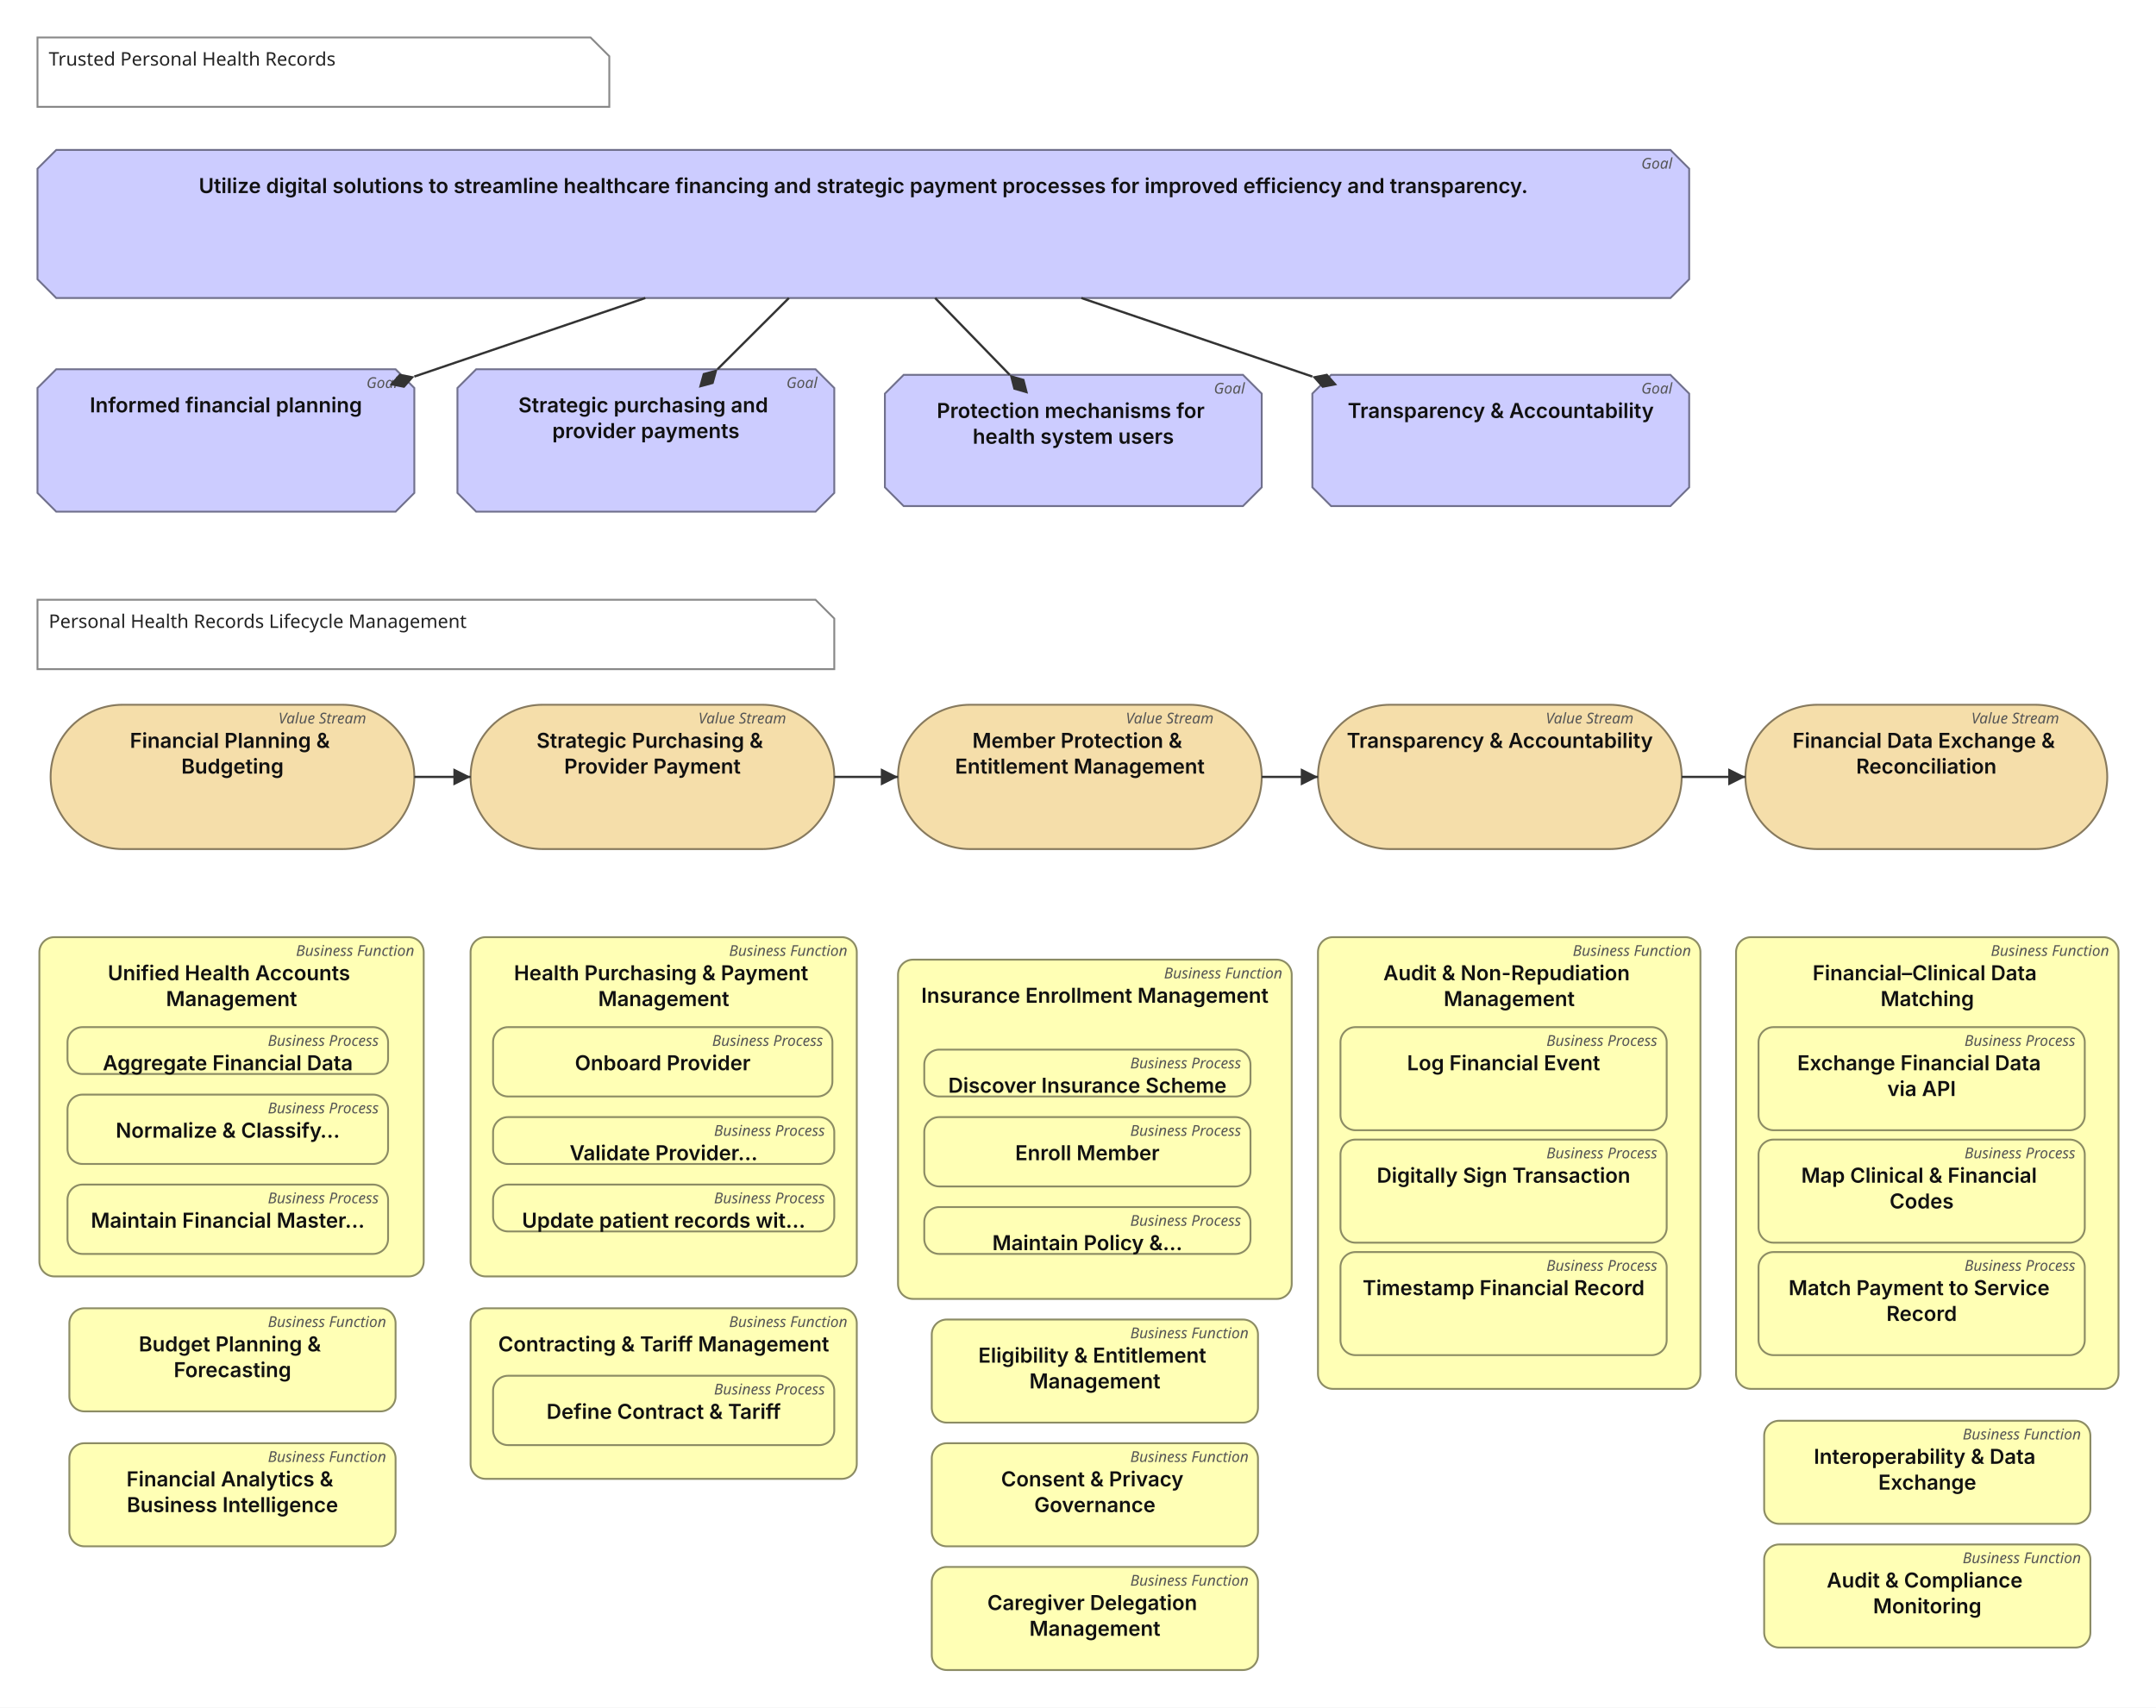
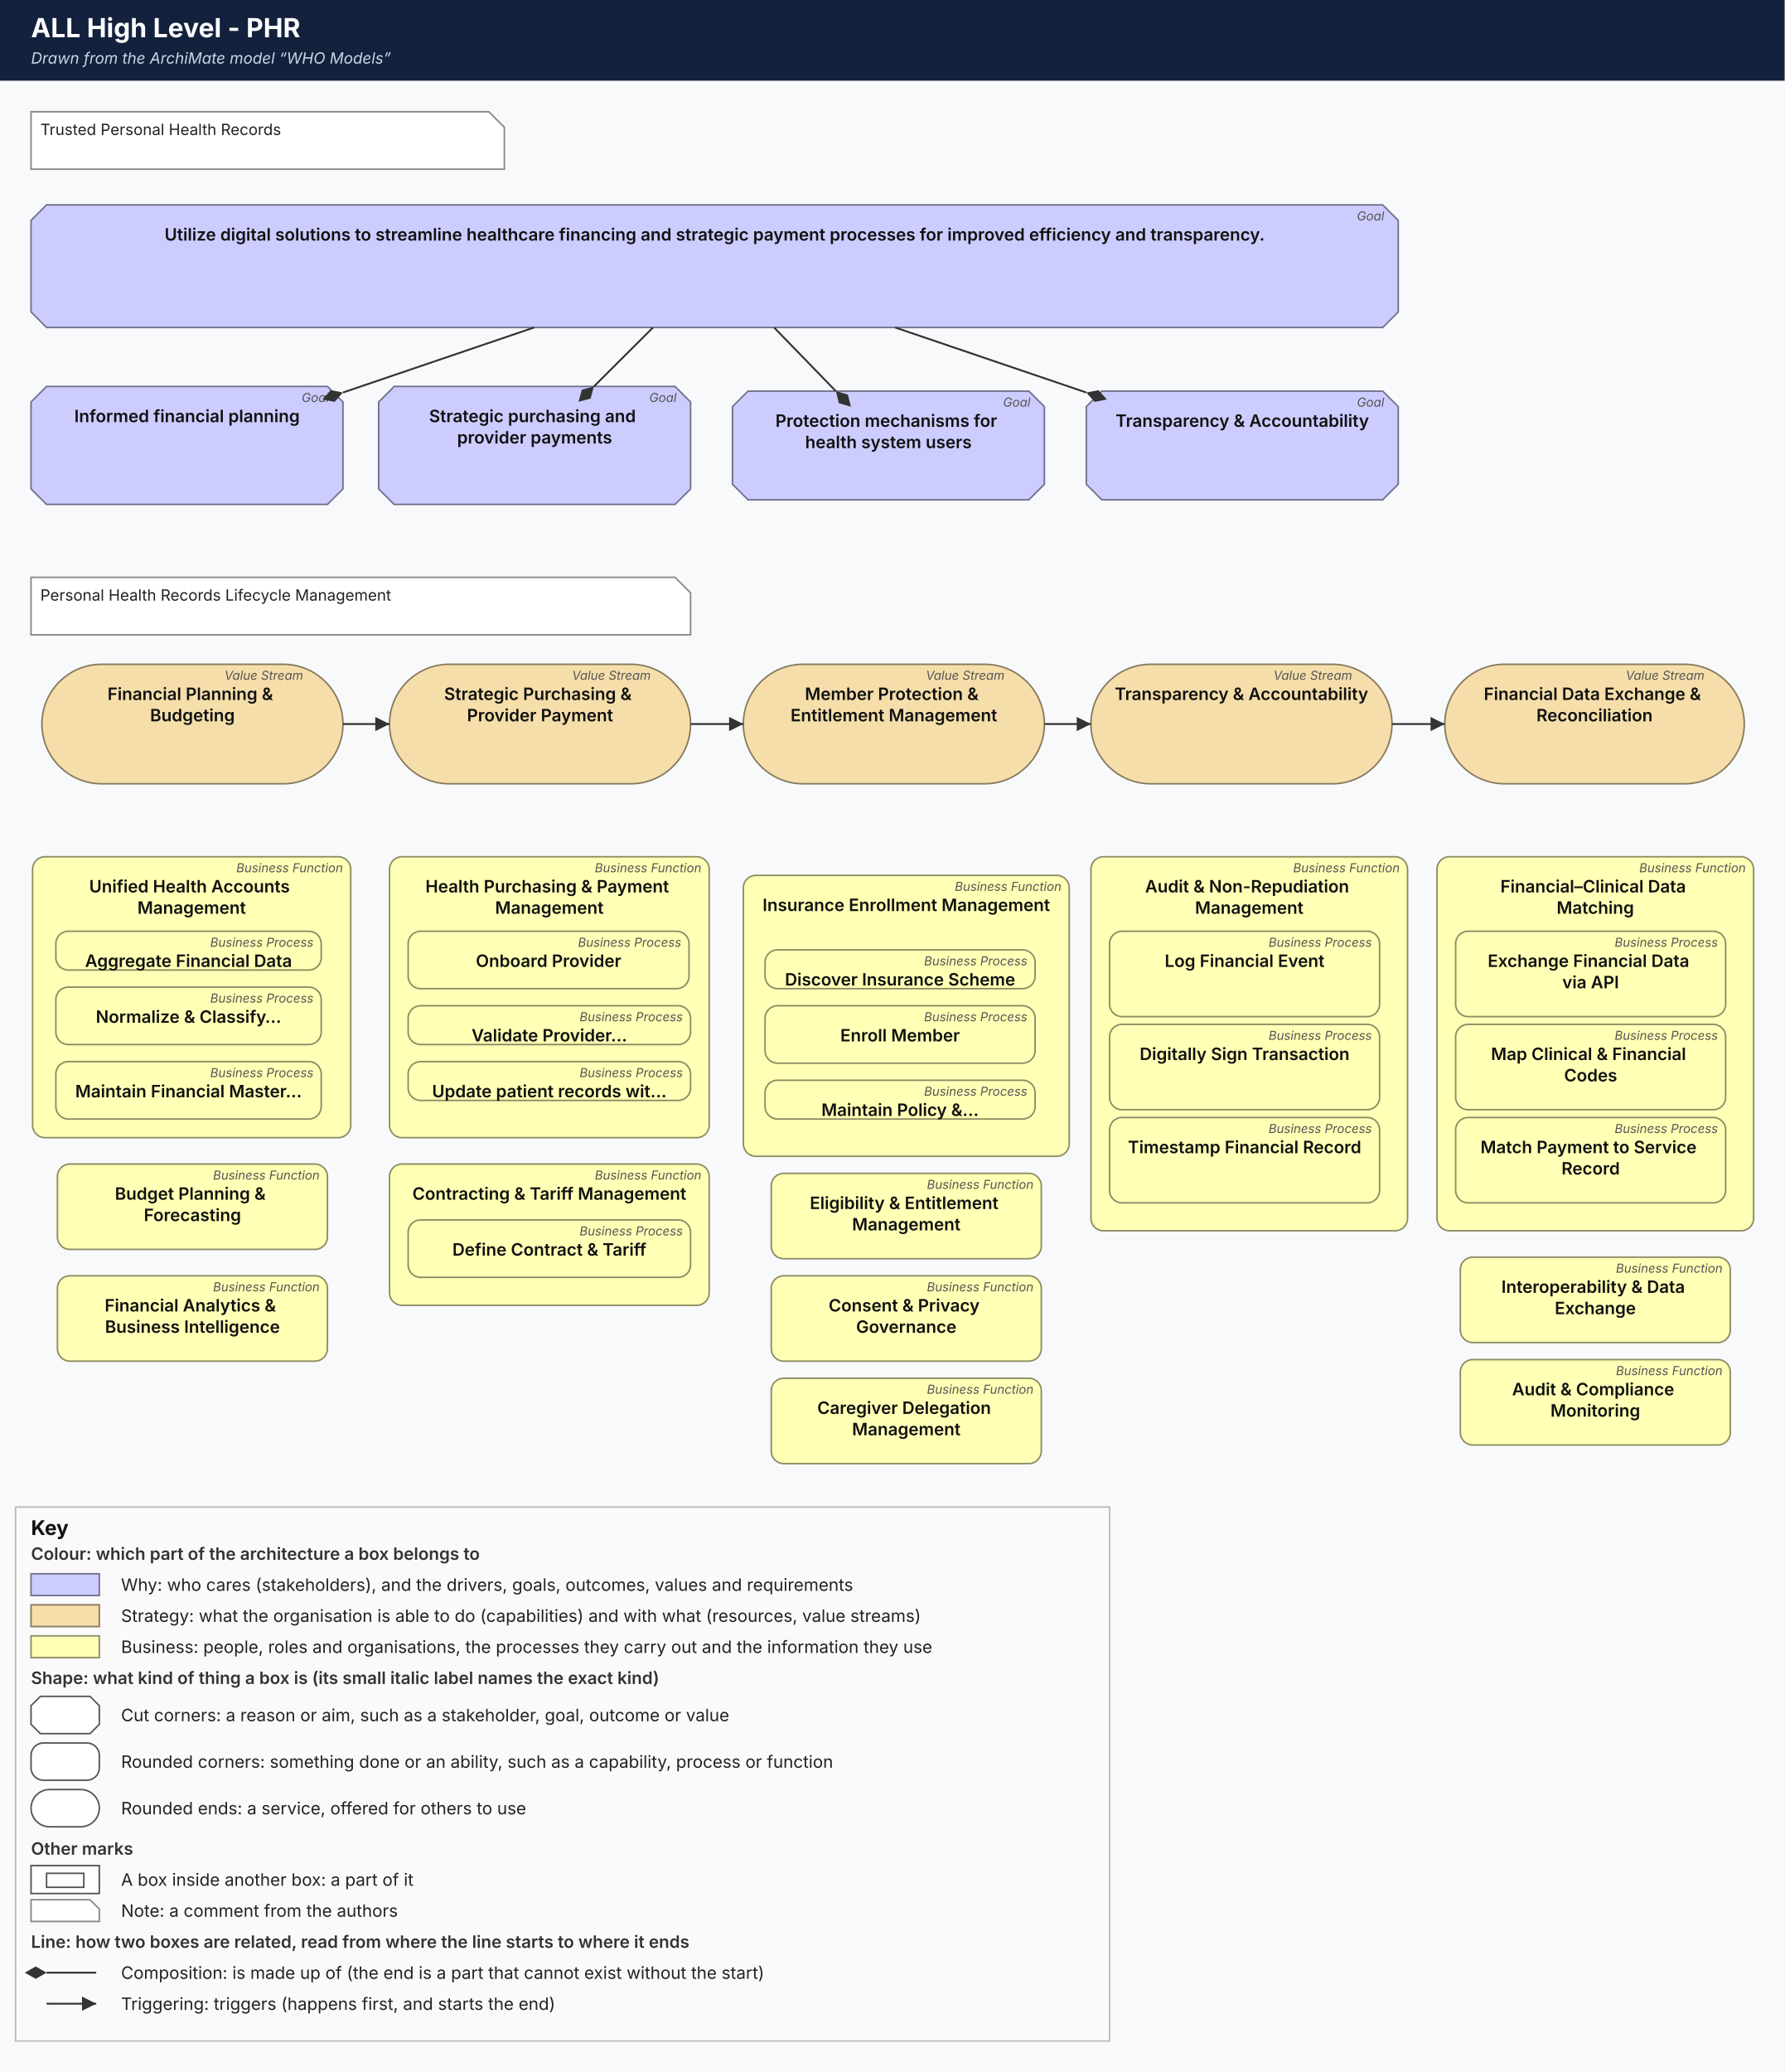
- <svg xmlns="http://www.w3.org/2000/svg" viewBox="184 84 1150 911" width="1150" height="911" role="img" aria-labelledby="av-title">
+ <svg xmlns="http://www.w3.org/2000/svg" viewBox="184 32 1150 1335" width="1150" height="1335" role="img" aria-labelledby="av-title">
  <style>
- .av-name{font:600 11px system-ui,-apple-system,"Segoe UI",sans-serif;fill:#111}
- .av-type{font:italic 8px system-ui,sans-serif;fill:#555}
- .av-group{font:600 11px system-ui,sans-serif;fill:#333}
- .av-note{font:10px system-ui,sans-serif;fill:#222}
- .av-rel{font:9px system-ui,sans-serif;fill:#333;paint-order:stroke;stroke:#fff;stroke-width:3px}
+ .av-name{font:600 11px Inter, "Segoe UI", system-ui, -apple-system, Helvetica, Arial, sans-serif;fill:#111}
+ .av-type{font:italic 8px Inter, "Segoe UI", system-ui, -apple-system, Helvetica, Arial, sans-serif;fill:#555}
+ .av-group{font:600 11px Inter, "Segoe UI", system-ui, -apple-system, Helvetica, Arial, sans-serif;fill:#333}
+ .av-note{font:10px Inter, "Segoe UI", system-ui, -apple-system, Helvetica, Arial, sans-serif;fill:#222}
+ .av-key{font:11px Inter, "Segoe UI", system-ui, -apple-system, Helvetica, Arial, sans-serif;fill:#222}
+ .av-keyh{font:600 11px Inter, "Segoe UI", system-ui, -apple-system, Helvetica, Arial, sans-serif;fill:#333}
+ .av-keyt{font:700 13px Inter, "Segoe UI", system-ui, -apple-system, Helvetica, Arial, sans-serif;fill:#111}
+ .av-rel{font:9px Inter, "Segoe UI", system-ui, -apple-system, Helvetica, Arial, sans-serif;fill:#333;paint-order:stroke;stroke:#fff;stroke-width:3px}
a:hover rect,a:hover polygon,a:focus rect,a:focus polygon{stroke:#06c;stroke-width:2.5}
</style>
  <defs>
    <marker id="arrow-open" viewBox="0 0 12 12" refX="11" refY="6" markerWidth="11" markerHeight="11" orient="auto-start-reverse" markerUnits="userSpaceOnUse">
      <path d="M1 1 L11 6 L1 11" fill="none" stroke="#333" stroke-width="1.3" />
    </marker>
    <marker id="arrow-filled" viewBox="0 0 12 12" refX="11" refY="6" markerWidth="11" markerHeight="11" orient="auto-start-reverse" markerUnits="userSpaceOnUse">
      <path d="M1 1 L11 6 L1 11 Z" fill="#333" />
    </marker>
    <marker id="arrow-small" viewBox="0 0 10 10" refX="9" refY="5" markerWidth="8" markerHeight="8" orient="auto-start-reverse" markerUnits="userSpaceOnUse">
      <path d="M1 1 L9 5 L1 9" fill="none" stroke="#333" stroke-width="1.2" />
    </marker>
    <marker id="triangle-hollow" viewBox="0 0 14 14" refX="13" refY="7" markerWidth="13" markerHeight="13" orient="auto-start-reverse" markerUnits="userSpaceOnUse">
      <path d="M1 1 L13 7 L1 13 Z" fill="#fff" stroke="#333" stroke-width="1.2" />
    </marker>
    <marker id="diamond-filled" viewBox="0 0 16 10" refX="1" refY="5" markerWidth="16" markerHeight="10" orient="auto-start-reverse" markerUnits="userSpaceOnUse">
      <path d="M1 5 L8 1 L15 5 L8 9 Z" fill="#333" />
    </marker>
    <marker id="diamond-hollow" viewBox="0 0 16 10" refX="1" refY="5" markerWidth="16" markerHeight="10" orient="auto-start-reverse" markerUnits="userSpaceOnUse">
      <path d="M1 5 L8 1 L15 5 L8 9 Z" fill="#fff" stroke="#333" stroke-width="1.2" />
    </marker>
    <marker id="dot" viewBox="0 0 8 8" refX="4" refY="4" markerWidth="7" markerHeight="7" orient="auto" markerUnits="userSpaceOnUse">
      <circle cx="4" cy="4" r="3.2" fill="#333" />
    </marker>
    <pattern id="missing" width="8" height="8" patternUnits="userSpaceOnUse" patternTransform="rotate(45)">
      <rect width="8" height="8" fill="#fff" />
      <line x1="0" y1="0" x2="0" y2="8" stroke="#d33" stroke-width="2" />
    </pattern>
  </defs>
-   <rect x="184" y="84" width="1150" height="911" fill="#fff" />
-   <a href="../../../en/dpi-h-ra/archimate/0.2.0-draft.1/elements/id-87184eb1729d468785f1f1f4e078112a/" target="_top">
+   <rect x="184" y="32" width="1150" height="1335" fill="#f8f9fb" />
+   <rect x="184" y="32" width="1150" height="52" fill="#14213d" />
+   <text x="204" y="56" style="font:700 17px Inter, &quot;Segoe UI&quot;, system-ui, -apple-system, Helvetica, Arial, sans-serif;fill:#fff">ALL High Level - PHR</text>
+   <text x="204" y="73" style="font:italic 10px Inter, &quot;Segoe UI&quot;, system-ui, -apple-system, Helvetica, Arial, sans-serif;fill:#c9d6e6">Drawn from the ArchiMate model “WHO Models”</text>
+   <a href="../../../en/dpi-h-ra/archimate/0.2.0-draft.1/elements/informed-financial-planning/" target="_top">
    <polygon points="214,281 395,281 405,291 405,347 395,357 214,357 204,347 204,291" fill="#ccccff" stroke="#70708c" stroke-width="1" />
    <text class="av-type" x="396" y="291" text-anchor="end">Goal</text>
    <text class="av-name" x="304.5" y="304" text-anchor="middle">
      <tspan x="304.5" dy="0">Informed financial planning</tspan>
    </text>
  </a>
-   <a href="../../../en/dpi-h-ra/archimate/0.2.0-draft.1/elements/id-d0cc9815317b495bad5850d55bf3f793/" target="_top">
+   <a href="../../../en/dpi-h-ra/archimate/0.2.0-draft.1/elements/strategic-purchasing-and-provider-payments/" target="_top">
    <polygon points="438,281 619,281 629,291 629,347 619,357 438,357 428,347 428,291" fill="#ccccff" stroke="#70708c" stroke-width="1" />
    <text class="av-type" x="620" y="291" text-anchor="end">Goal</text>
    <text class="av-name" x="528.5" y="304" text-anchor="middle">
      <tspan x="528.5" dy="0">Strategic purchasing and</tspan>
      <tspan x="528.5" dy="13.75">provider payments</tspan>
    </text>
  </a>
-   <a href="../../../en/dpi-h-ra/archimate/0.2.0-draft.1/elements/id-e424d45924894af2a3088cf7c503a684/" target="_top">
+   <a href="../../../en/dpi-h-ra/archimate/0.2.0-draft.1/elements/protection-mechanisms-for-health-system-users/" target="_top">
    <polygon points="666,284 847,284 857,294 857,344 847,354 666,354 656,344 656,294" fill="#ccccff" stroke="#70708c" stroke-width="1" />
    <text class="av-type" x="848" y="294" text-anchor="end">Goal</text>
    <text class="av-name" x="756.5" y="307" text-anchor="middle">
      <tspan x="756.5" dy="0">Protection mechanisms for</tspan>
      <tspan x="756.5" dy="13.75">health system users</tspan>
    </text>
  </a>
-   <a href="../../../en/dpi-h-ra/archimate/0.2.0-draft.1/elements/id-889bb239933a46aeb17ee6cbd75332c2/" target="_top">
+   <a href="../../../en/dpi-h-ra/archimate/0.2.0-draft.1/elements/transparency-accountability-889b/" target="_top">
    <polygon points="894,284 1075,284 1085,294 1085,344 1075,354 894,354 884,344 884,294" fill="#ccccff" stroke="#70708c" stroke-width="1" />
    <text class="av-type" x="1076" y="294" text-anchor="end">Goal</text>
    <text class="av-name" x="984.5" y="307" text-anchor="middle">
      <tspan x="984.5" dy="0">Transparency &amp; Accountability</tspan>
    </text>
  </a>
-   <a href="../../../en/dpi-h-ra/archimate/0.2.0-draft.1/elements/id-d68f9be4bb674c059e4fa7db549251d8/" target="_top">
+   <a href="../../../en/dpi-h-ra/archimate/0.2.0-draft.1/elements/utilize-digital-solutions-to-streamline-healthcare-financing/" target="_top">
    <polygon points="214,164 1075,164 1085,174 1085,233 1075,243 214,243 204,233 204,174" fill="#ccccff" stroke="#70708c" stroke-width="1" />
    <text class="av-type" x="1076" y="174" text-anchor="end">Goal</text>
    <text class="av-name" x="644.5" y="187" text-anchor="middle">
      <tspan x="644.5" dy="0">Utilize digital solutions to streamline healthcare financing and strategic payment processes for improved efficiency and transparency.</tspan>
    </text>
  </a>
  <g class="av-n">
    <polygon points="204,104 499,104 509,114 509,141 204,141" fill="#ffffff" stroke="#888" />
    <text class="av-note" x="210" y="119">
      <tspan x="210" dy="0">Trusted Personal Health Records</tspan>
    </text>
  </g>
-   <a href="../../../en/dpi-h-ra/archimate/0.2.0-draft.1/elements/id-1063e86fbba34ac499533e39a3ed620b/" target="_top">
+   <a href="../../../en/dpi-h-ra/archimate/0.2.0-draft.1/elements/financial-planning-budgeting/" target="_top">
    <rect x="211" y="460" width="194" height="77" rx="38.5" fill="#f5deaa" stroke="#877a5e" stroke-width="1" />
    <text class="av-type" x="379.333" y="470" text-anchor="end">Value Stream</text>
    <text class="av-name" x="308" y="483" text-anchor="middle">
      <tspan x="308" dy="0">Financial Planning &amp;</tspan>
      <tspan x="308" dy="13.75">Budgeting</tspan>
    </text>
  </a>
  <g class="av-n">
    <polygon points="204,404 619,404 629,414 629,441 204,441" fill="#ffffff" stroke="#888" />
    <text class="av-note" x="210" y="419">
      <tspan x="210" dy="0">Personal Health Records Lifecycle Management</tspan>
    </text>
  </g>
-   <a href="../../../en/dpi-h-ra/archimate/0.2.0-draft.1/elements/id-7ff62c4f0291485cbb122e29f0d8da2f/" target="_top">
+   <a href="../../../en/dpi-h-ra/archimate/0.2.0-draft.1/elements/strategic-purchasing-provider-payment/" target="_top">
    <rect x="435" y="460" width="194" height="77" rx="38.5" fill="#f5deaa" stroke="#877a5e" stroke-width="1" />
    <text class="av-type" x="603.333" y="470" text-anchor="end">Value Stream</text>
    <text class="av-name" x="532" y="483" text-anchor="middle">
      <tspan x="532" dy="0">Strategic Purchasing &amp;</tspan>
      <tspan x="532" dy="13.75">Provider Payment</tspan>
    </text>
  </a>
-   <a href="../../../en/dpi-h-ra/archimate/0.2.0-draft.1/elements/id-71edfe145d0b4330915f853c28e4498e/" target="_top">
+   <a href="../../../en/dpi-h-ra/archimate/0.2.0-draft.1/elements/member-protection-entitlement-management/" target="_top">
    <rect x="663" y="460" width="194" height="77" rx="38.5" fill="#f5deaa" stroke="#877a5e" stroke-width="1" />
    <text class="av-type" x="831.333" y="470" text-anchor="end">Value Stream</text>
    <text class="av-name" x="760" y="483" text-anchor="middle">
      <tspan x="760" dy="0">Member Protection &amp;</tspan>
      <tspan x="760" dy="13.75">Entitlement Management</tspan>
    </text>
  </a>
-   <a href="../../../en/dpi-h-ra/archimate/0.2.0-draft.1/elements/id-b7d09b24e45549f19500f3ac46d45cd8/" target="_top">
+   <a href="../../../en/dpi-h-ra/archimate/0.2.0-draft.1/elements/transparency-accountability/" target="_top">
    <rect x="887" y="460" width="194" height="77" rx="38.5" fill="#f5deaa" stroke="#877a5e" stroke-width="1" />
    <text class="av-type" x="1055.333" y="470" text-anchor="end">Value Stream</text>
    <text class="av-name" x="984" y="483" text-anchor="middle">
      <tspan x="984" dy="0">Transparency &amp; Accountability</tspan>
    </text>
  </a>
-   <a href="../../../en/dpi-h-ra/archimate/0.2.0-draft.1/elements/id-4bccca21e85d438693013982e0e5c634/" target="_top">
+   <a href="../../../en/dpi-h-ra/archimate/0.2.0-draft.1/elements/health-purchasing-payment-management/" target="_top">
    <rect x="435" y="584" width="206" height="181" rx="8" fill="#ffffb5" stroke="#8c8c64" stroke-width="1" />
    <text class="av-type" x="636" y="594" text-anchor="end">Business Function</text>
    <text class="av-name" x="538" y="607" text-anchor="middle">
      <tspan x="538" dy="0">Health Purchasing &amp; Payment</tspan>
      <tspan x="538" dy="13.75">Management</tspan>
    </text>
  </a>
-   <a href="../../../en/dpi-h-ra/archimate/0.2.0-draft.1/elements/id-2882f559f4754d178e1596361c25139d/" target="_top">
+   <a href="../../../en/dpi-h-ra/archimate/0.2.0-draft.1/elements/onboard-provider/" target="_top">
    <rect x="447" y="632" width="181" height="37" rx="8" fill="#ffffb5" stroke="#8c8c64" stroke-width="1" />
    <text class="av-type" x="623" y="642" text-anchor="end">Business Process</text>
    <text class="av-name" x="537.5" y="655" text-anchor="middle">
      <tspan x="537.5" dy="0">Onboard Provider</tspan>
    </text>
  </a>
-   <a href="../../../en/dpi-h-ra/archimate/0.2.0-draft.1/elements/id-d0520b412c3c4c34a696caa9a798b454/" target="_top">
+   <a href="../../../en/dpi-h-ra/archimate/0.2.0-draft.1/elements/update-patient-records-with-continuous-health-interventions/" target="_top">
    <rect x="447" y="716" width="182" height="25" rx="8" fill="#ffffb5" stroke="#8c8c64" stroke-width="1" />
    <text class="av-type" x="624" y="726" text-anchor="end">Business Process</text>
    <text class="av-name" x="538" y="739" text-anchor="middle">
      <tspan x="538" dy="0">Update patient records wit…</tspan>
    </text>
  </a>
-   <a href="../../../en/dpi-h-ra/archimate/0.2.0-draft.1/elements/id-f9834d2a3a1441899adbd76eba9f4a09/" target="_top">
+   <a href="../../../en/dpi-h-ra/archimate/0.2.0-draft.1/elements/validate-provider-credentials/" target="_top">
    <rect x="447" y="680" width="182" height="25" rx="8" fill="#ffffb5" stroke="#8c8c64" stroke-width="1" />
    <text class="av-type" x="624" y="690" text-anchor="end">Business Process</text>
    <text class="av-name" x="538" y="703" text-anchor="middle">
      <tspan x="538" dy="0">Validate Provider…</tspan>
    </text>
  </a>
-   <a href="../../../en/dpi-h-ra/archimate/0.2.0-draft.1/elements/id-8c5a6c7e66da4b10936e62d3235683dc/" target="_top">
+   <a href="../../../en/dpi-h-ra/archimate/0.2.0-draft.1/elements/contracting-tariff-management/" target="_top">
    <rect x="435" y="782" width="206" height="91" rx="8" fill="#ffffb5" stroke="#8c8c64" stroke-width="1" />
    <text class="av-type" x="636" y="792" text-anchor="end">Business Function</text>
    <text class="av-name" x="538" y="805" text-anchor="middle">
      <tspan x="538" dy="0">Contracting &amp; Tariff Management</tspan>
    </text>
  </a>
-   <a href="../../../en/dpi-h-ra/archimate/0.2.0-draft.1/elements/id-eddc7ef6529e424b8bc43075b2a4e0f7/" target="_top">
+   <a href="../../../en/dpi-h-ra/archimate/0.2.0-draft.1/elements/define-contract-tariff/" target="_top">
    <rect x="447" y="818" width="182" height="37" rx="8" fill="#ffffb5" stroke="#8c8c64" stroke-width="1" />
    <text class="av-type" x="624" y="828" text-anchor="end">Business Process</text>
    <text class="av-name" x="538" y="841" text-anchor="middle">
      <tspan x="538" dy="0">Define Contract &amp; Tariff</tspan>
    </text>
  </a>
-   <a href="../../../en/dpi-h-ra/archimate/0.2.0-draft.1/elements/id-d8188e00322c485188c7de4ddd4f968e/" target="_top">
+   <a href="../../../en/dpi-h-ra/archimate/0.2.0-draft.1/elements/eligibility-entitlement-management/" target="_top">
    <rect x="681" y="788" width="174" height="55" rx="8" fill="#ffffb5" stroke="#8c8c64" stroke-width="1" />
    <text class="av-type" x="850" y="798" text-anchor="end">Business Function</text>
    <text class="av-name" x="768" y="811" text-anchor="middle">
      <tspan x="768" dy="0">Eligibility &amp; Entitlement</tspan>
      <tspan x="768" dy="13.75">Management</tspan>
    </text>
  </a>
-   <a href="../../../en/dpi-h-ra/archimate/0.2.0-draft.1/elements/id-99fe73b4a7034182ba6c7629f3c16f08/" target="_top">
+   <a href="../../../en/dpi-h-ra/archimate/0.2.0-draft.1/elements/consent-privacy-governance/" target="_top">
    <rect x="681" y="854" width="174" height="55" rx="8" fill="#ffffb5" stroke="#8c8c64" stroke-width="1" />
    <text class="av-type" x="850" y="864" text-anchor="end">Business Function</text>
    <text class="av-name" x="768" y="877" text-anchor="middle">
      <tspan x="768" dy="0">Consent &amp; Privacy</tspan>
      <tspan x="768" dy="13.75">Governance</tspan>
    </text>
  </a>
-   <a href="../../../en/dpi-h-ra/archimate/0.2.0-draft.1/elements/id-f4b9286a76f7453b99c0eb771d55dd2b/" target="_top">
+   <a href="../../../en/dpi-h-ra/archimate/0.2.0-draft.1/elements/caregiver-delegation-management/" target="_top">
    <rect x="681" y="920" width="174" height="55" rx="8" fill="#ffffb5" stroke="#8c8c64" stroke-width="1" />
    <text class="av-type" x="850" y="930" text-anchor="end">Business Function</text>
    <text class="av-name" x="768" y="943" text-anchor="middle">
      <tspan x="768" dy="0">Caregiver Delegation</tspan>
      <tspan x="768" dy="13.75">Management</tspan>
    </text>
  </a>
-   <a href="../../../en/dpi-h-ra/archimate/0.2.0-draft.1/elements/id-e6089e57c041477cabb1ce5b7d2f334f/" target="_top">
+   <a href="../../../en/dpi-h-ra/archimate/0.2.0-draft.1/elements/unified-health-accounts-management/" target="_top">
    <rect x="205" y="584" width="205" height="181" rx="8" fill="#ffffb5" stroke="#8c8c64" stroke-width="1" />
    <text class="av-type" x="405" y="594" text-anchor="end">Business Function</text>
    <text class="av-name" x="307.5" y="607" text-anchor="middle">
      <tspan x="307.5" dy="0">Unified Health Accounts</tspan>
      <tspan x="307.5" dy="13.75">Management</tspan>
    </text>
  </a>
-   <a href="../../../en/dpi-h-ra/archimate/0.2.0-draft.1/elements/id-ec0ab80b1fa44007ae70ffdb0e8e7c99/" target="_top">
+   <a href="../../../en/dpi-h-ra/archimate/0.2.0-draft.1/elements/aggregate-financial-data/" target="_top">
    <rect x="220" y="632" width="171" height="25" rx="8" fill="#ffffb5" stroke="#8c8c64" stroke-width="1" />
    <text class="av-type" x="386" y="642" text-anchor="end">Business Process</text>
    <text class="av-name" x="305.5" y="655" text-anchor="middle">
      <tspan x="305.5" dy="0">Aggregate Financial Data</tspan>
    </text>
  </a>
-   <a href="../../../en/dpi-h-ra/archimate/0.2.0-draft.1/elements/id-1895b0f4249047ff817add85d06f84c8/" target="_top">
+   <a href="../../../en/dpi-h-ra/archimate/0.2.0-draft.1/elements/normalize-classify-financial-data/" target="_top">
    <rect x="220" y="668" width="171" height="37" rx="8" fill="#ffffb5" stroke="#8c8c64" stroke-width="1" />
    <text class="av-type" x="386" y="678" text-anchor="end">Business Process</text>
    <text class="av-name" x="305.5" y="691" text-anchor="middle">
      <tspan x="305.5" dy="0">Normalize &amp; Classify…</tspan>
    </text>
  </a>
-   <a href="../../../en/dpi-h-ra/archimate/0.2.0-draft.1/elements/id-7f73911736644bfcbca7b5a106bb68f5/" target="_top">
+   <a href="../../../en/dpi-h-ra/archimate/0.2.0-draft.1/elements/maintain-financial-master-data/" target="_top">
    <rect x="220" y="716" width="171" height="37" rx="8" fill="#ffffb5" stroke="#8c8c64" stroke-width="1" />
    <text class="av-type" x="386" y="726" text-anchor="end">Business Process</text>
    <text class="av-name" x="305.5" y="739" text-anchor="middle">
      <tspan x="305.5" dy="0">Maintain Financial Master…</tspan>
    </text>
  </a>
-   <a href="../../../en/dpi-h-ra/archimate/0.2.0-draft.1/elements/id-e2db1436e47447169d2b9922a7f19547/" target="_top">
+   <a href="../../../en/dpi-h-ra/archimate/0.2.0-draft.1/elements/insurance-enrollment-management/" target="_top">
    <rect x="663" y="596" width="210" height="181" rx="8" fill="#ffffb5" stroke="#8c8c64" stroke-width="1" />
    <text class="av-type" x="868" y="606" text-anchor="end">Business Function</text>
    <text class="av-name" x="768" y="619" text-anchor="middle">
      <tspan x="768" dy="0">Insurance Enrollment Management</tspan>
    </text>
  </a>
-   <a href="../../../en/dpi-h-ra/archimate/0.2.0-draft.1/elements/id-1cccb1ae6c11417788d84c99fca99bb9/" target="_top">
+   <a href="../../../en/dpi-h-ra/archimate/0.2.0-draft.1/elements/discover-insurance-scheme/" target="_top">
    <rect x="677" y="644" width="174" height="25" rx="8" fill="#ffffb5" stroke="#8c8c64" stroke-width="1" />
    <text class="av-type" x="846" y="654" text-anchor="end">Business Process</text>
    <text class="av-name" x="764" y="667" text-anchor="middle">
      <tspan x="764" dy="0">Discover Insurance Scheme</tspan>
    </text>
  </a>
-   <a href="../../../en/dpi-h-ra/archimate/0.2.0-draft.1/elements/id-bfa0362731164d91a5fdf499a392806f/" target="_top">
+   <a href="../../../en/dpi-h-ra/archimate/0.2.0-draft.1/elements/enroll-member/" target="_top">
    <rect x="677" y="680" width="174" height="37" rx="8" fill="#ffffb5" stroke="#8c8c64" stroke-width="1" />
    <text class="av-type" x="846" y="690" text-anchor="end">Business Process</text>
    <text class="av-name" x="764" y="703" text-anchor="middle">
      <tspan x="764" dy="0">Enroll Member</tspan>
    </text>
  </a>
-   <a href="../../../en/dpi-h-ra/archimate/0.2.0-draft.1/elements/id-7f576247608a409a88b34c541b9895f3/" target="_top">
+   <a href="../../../en/dpi-h-ra/archimate/0.2.0-draft.1/elements/maintain-policy-entitlements/" target="_top">
    <rect x="677" y="728" width="174" height="25" rx="8" fill="#ffffb5" stroke="#8c8c64" stroke-width="1" />
    <text class="av-type" x="846" y="738" text-anchor="end">Business Process</text>
    <text class="av-name" x="764" y="751" text-anchor="middle">
      <tspan x="764" dy="0">Maintain Policy &amp;…</tspan>
    </text>
  </a>
-   <a href="../../../en/dpi-h-ra/archimate/0.2.0-draft.1/elements/id-cb0995996d644bba9d7b25d258eb5748/" target="_top">
+   <a href="../../../en/dpi-h-ra/archimate/0.2.0-draft.1/elements/audit-non-repudiation-management/" target="_top">
    <rect x="887" y="584" width="204" height="241" rx="8" fill="#ffffb5" stroke="#8c8c64" stroke-width="1" />
    <text class="av-type" x="1086" y="594" text-anchor="end">Business Function</text>
    <text class="av-name" x="989" y="607" text-anchor="middle">
      <tspan x="989" dy="0">Audit &amp; Non-Repudiation</tspan>
      <tspan x="989" dy="13.75">Management</tspan>
    </text>
  </a>
-   <a href="../../../en/dpi-h-ra/archimate/0.2.0-draft.1/elements/id-5225eb223fe84d19bfdce7d6c0bf4aed/" target="_top">
+   <a href="../../../en/dpi-h-ra/archimate/0.2.0-draft.1/elements/log-financial-event/" target="_top">
    <rect x="899" y="632" width="174" height="55" rx="8" fill="#ffffb5" stroke="#8c8c64" stroke-width="1" />
    <text class="av-type" x="1068" y="642" text-anchor="end">Business Process</text>
    <text class="av-name" x="986" y="655" text-anchor="middle">
      <tspan x="986" dy="0">Log Financial Event</tspan>
    </text>
  </a>
-   <a href="../../../en/dpi-h-ra/archimate/0.2.0-draft.1/elements/id-e381d9cb65cf4961953827bcf782a290/" target="_top">
+   <a href="../../../en/dpi-h-ra/archimate/0.2.0-draft.1/elements/digitally-sign-transaction/" target="_top">
    <rect x="899" y="692" width="174" height="55" rx="8" fill="#ffffb5" stroke="#8c8c64" stroke-width="1" />
    <text class="av-type" x="1068" y="702" text-anchor="end">Business Process</text>
    <text class="av-name" x="986" y="715" text-anchor="middle">
      <tspan x="986" dy="0">Digitally Sign Transaction</tspan>
    </text>
  </a>
-   <a href="../../../en/dpi-h-ra/archimate/0.2.0-draft.1/elements/id-ba52cbe8b5f0499fa809ddb3365496c7/" target="_top">
+   <a href="../../../en/dpi-h-ra/archimate/0.2.0-draft.1/elements/timestamp-financial-record/" target="_top">
    <rect x="899" y="752" width="174" height="55" rx="8" fill="#ffffb5" stroke="#8c8c64" stroke-width="1" />
    <text class="av-type" x="1068" y="762" text-anchor="end">Business Process</text>
    <text class="av-name" x="986" y="775" text-anchor="middle">
      <tspan x="986" dy="0">Timestamp Financial Record</tspan>
    </text>
  </a>
-   <a href="../../../en/dpi-h-ra/archimate/0.2.0-draft.1/elements/id-9e98c8a7da4749d2864bbd2a82268e83/" target="_top">
+   <a href="../../../en/dpi-h-ra/archimate/0.2.0-draft.1/elements/financial-data-exchange-reconciliation/" target="_top">
    <rect x="1115" y="460" width="193" height="77" rx="38.5" fill="#f5deaa" stroke="#877a5e" stroke-width="1" />
    <text class="av-type" x="1282.333" y="470" text-anchor="end">Value Stream</text>
    <text class="av-name" x="1211.5" y="483" text-anchor="middle">
      <tspan x="1211.5" dy="0">Financial Data Exchange &amp;</tspan>
      <tspan x="1211.5" dy="13.75">Reconciliation</tspan>
    </text>
  </a>
-   <a href="../../../en/dpi-h-ra/archimate/0.2.0-draft.1/elements/id-9add63b69c4d4683a038a43426c70e0b/" target="_top">
+   <a href="../../../en/dpi-h-ra/archimate/0.2.0-draft.1/elements/budget-planning-forecasting/" target="_top">
    <rect x="221" y="782" width="174" height="55" rx="8" fill="#ffffb5" stroke="#8c8c64" stroke-width="1" />
    <text class="av-type" x="390" y="792" text-anchor="end">Business Function</text>
    <text class="av-name" x="308" y="805" text-anchor="middle">
      <tspan x="308" dy="0">Budget Planning &amp;</tspan>
      <tspan x="308" dy="13.75">Forecasting</tspan>
    </text>
  </a>
-   <a href="../../../en/dpi-h-ra/archimate/0.2.0-draft.1/elements/id-10042981b1c6484fb0d46189e0795c31/" target="_top">
+   <a href="../../../en/dpi-h-ra/archimate/0.2.0-draft.1/elements/financial-analytics-business-intelligence/" target="_top">
    <rect x="221" y="854" width="174" height="55" rx="8" fill="#ffffb5" stroke="#8c8c64" stroke-width="1" />
    <text class="av-type" x="390" y="864" text-anchor="end">Business Function</text>
    <text class="av-name" x="308" y="877" text-anchor="middle">
      <tspan x="308" dy="0">Financial Analytics &amp;</tspan>
      <tspan x="308" dy="13.75">Business Intelligence</tspan>
    </text>
  </a>
-   <a href="../../../en/dpi-h-ra/archimate/0.2.0-draft.1/elements/id-ef16f11d7e48429f905369b63dfc33aa/" target="_top">
+   <a href="../../../en/dpi-h-ra/archimate/0.2.0-draft.1/elements/financial-clinical-data-matching/" target="_top">
    <rect x="1110" y="584" width="204" height="241" rx="8" fill="#ffffb5" stroke="#8c8c64" stroke-width="1" />
    <text class="av-type" x="1309" y="594" text-anchor="end">Business Function</text>
    <text class="av-name" x="1212" y="607" text-anchor="middle">
      <tspan x="1212" dy="0">Financial–Clinical Data</tspan>
      <tspan x="1212" dy="13.75">Matching</tspan>
    </text>
  </a>
-   <a href="../../../en/dpi-h-ra/archimate/0.2.0-draft.1/elements/id-ebbd0f4e34dd431784a96c41f72f61dd/" target="_top">
+   <a href="../../../en/dpi-h-ra/archimate/0.2.0-draft.1/elements/exchange-financial-data-via-api/" target="_top">
    <rect x="1122" y="632" width="174" height="55" rx="8" fill="#ffffb5" stroke="#8c8c64" stroke-width="1" />
    <text class="av-type" x="1291" y="642" text-anchor="end">Business Process</text>
    <text class="av-name" x="1209" y="655" text-anchor="middle">
      <tspan x="1209" dy="0">Exchange Financial Data</tspan>
      <tspan x="1209" dy="13.75">via API</tspan>
    </text>
  </a>
-   <a href="../../../en/dpi-h-ra/archimate/0.2.0-draft.1/elements/id-6145937b55794d4c9abadd02d31ef137/" target="_top">
+   <a href="../../../en/dpi-h-ra/archimate/0.2.0-draft.1/elements/map-clinical-financial-codes/" target="_top">
    <rect x="1122" y="692" width="174" height="55" rx="8" fill="#ffffb5" stroke="#8c8c64" stroke-width="1" />
    <text class="av-type" x="1291" y="702" text-anchor="end">Business Process</text>
    <text class="av-name" x="1209" y="715" text-anchor="middle">
      <tspan x="1209" dy="0">Map Clinical &amp; Financial</tspan>
      <tspan x="1209" dy="13.75">Codes</tspan>
    </text>
  </a>
-   <a href="../../../en/dpi-h-ra/archimate/0.2.0-draft.1/elements/id-abdb5f5d26664a63bc00b13e35adc312/" target="_top">
+   <a href="../../../en/dpi-h-ra/archimate/0.2.0-draft.1/elements/match-payment-to-service-record/" target="_top">
    <rect x="1122" y="752" width="174" height="55" rx="8" fill="#ffffb5" stroke="#8c8c64" stroke-width="1" />
    <text class="av-type" x="1291" y="762" text-anchor="end">Business Process</text>
    <text class="av-name" x="1209" y="775" text-anchor="middle">
      <tspan x="1209" dy="0">Match Payment to Service</tspan>
      <tspan x="1209" dy="13.75">Record</tspan>
    </text>
  </a>
-   <a href="../../../en/dpi-h-ra/archimate/0.2.0-draft.1/elements/id-e86edf3496044c569cbd2b32389c8889/" target="_top">
+   <a href="../../../en/dpi-h-ra/archimate/0.2.0-draft.1/elements/interoperability-data-exchange/" target="_top">
    <rect x="1125" y="842" width="174" height="55" rx="8" fill="#ffffb5" stroke="#8c8c64" stroke-width="1" />
    <text class="av-type" x="1294" y="852" text-anchor="end">Business Function</text>
    <text class="av-name" x="1212" y="865" text-anchor="middle">
      <tspan x="1212" dy="0">Interoperability &amp; Data</tspan>
      <tspan x="1212" dy="13.75">Exchange</tspan>
    </text>
  </a>
-   <a href="../../../en/dpi-h-ra/archimate/0.2.0-draft.1/elements/id-b0bd39b54c3b4e6abe136ef09e4b7071/" target="_top">
+   <a href="../../../en/dpi-h-ra/archimate/0.2.0-draft.1/elements/audit-compliance-monitoring-b0bd/" target="_top">
    <rect x="1125" y="908" width="174" height="55" rx="8" fill="#ffffb5" stroke="#8c8c64" stroke-width="1" />
    <text class="av-type" x="1294" y="918" text-anchor="end">Business Function</text>
    <text class="av-name" x="1212" y="931" text-anchor="middle">
      <tspan x="1212" dy="0">Audit &amp; Compliance</tspan>
      <tspan x="1212" dy="13.75">Monitoring</tspan>
    </text>
  </a>
  <a href="../../../en/dpi-h-ra/archimate/0.2.0-draft.1/relationships/id-9bf9dd87f9c743aab05a18f530df6932/" target="_top">
    <path d="M405 284.9 L528.2 243" fill="none" stroke="#333" stroke-width="1.2" marker-start="url(#diamond-filled)" />
    <path d="M405 284.9 L528.2 243" fill="none" stroke="transparent" stroke-width="8" />
  </a>
  <a href="../../../en/dpi-h-ra/archimate/0.2.0-draft.1/relationships/id-68033e22f4c24598a0eb5357a7edf7bf/" target="_top">
    <path d="M566.7 281 L604.8 243" fill="none" stroke="#333" stroke-width="1.2" marker-start="url(#diamond-filled)" />
    <path d="M566.7 281 L604.8 243" fill="none" stroke="transparent" stroke-width="8" />
  </a>
  <a href="../../../en/dpi-h-ra/archimate/0.2.0-draft.1/relationships/id-94f96f9284d146e6851f2153d3613697/" target="_top">
    <path d="M722.6 284 L682.8 243" fill="none" stroke="#333" stroke-width="1.2" marker-start="url(#diamond-filled)" />
    <path d="M722.6 284 L682.8 243" fill="none" stroke="transparent" stroke-width="8" />
  </a>
  <a href="../../../en/dpi-h-ra/archimate/0.2.0-draft.1/relationships/id-f0867ed5656146f4bc3bcfe78d5562f7/" target="_top">
    <path d="M884 284.9 L760.8 243" fill="none" stroke="#333" stroke-width="1.2" marker-start="url(#diamond-filled)" />
    <path d="M884 284.9 L760.8 243" fill="none" stroke="transparent" stroke-width="8" />
  </a>
  <a href="../../../en/dpi-h-ra/archimate/0.2.0-draft.1/relationships/id-5754a4cfbb344403bd1d7f38b004a00d/" target="_top">
    <path d="M405 498.5 L435 498.5" fill="none" stroke="#333" stroke-width="1.2" marker-end="url(#arrow-filled)" />
    <path d="M405 498.5 L435 498.5" fill="none" stroke="transparent" stroke-width="8" />
  </a>
  <a href="../../../en/dpi-h-ra/archimate/0.2.0-draft.1/relationships/id-539e511324f543cab0e3a5a243e8345d/" target="_top">
    <path d="M629 498.5 L663 498.5" fill="none" stroke="#333" stroke-width="1.2" marker-end="url(#arrow-filled)" />
    <path d="M629 498.5 L663 498.5" fill="none" stroke="transparent" stroke-width="8" />
  </a>
  <a href="../../../en/dpi-h-ra/archimate/0.2.0-draft.1/relationships/id-2dc4c0b5e7d34b2782f2c6c057f14f65/" target="_top">
    <path d="M857 498.5 L887 498.5" fill="none" stroke="#333" stroke-width="1.2" marker-end="url(#arrow-filled)" />
    <path d="M857 498.5 L887 498.5" fill="none" stroke="transparent" stroke-width="8" />
  </a>
  <a href="../../../en/dpi-h-ra/archimate/0.2.0-draft.1/relationships/id-3a138ba79dc24380a771054f9418930b/" target="_top">
    <path d="M1081 498.5 L1115 498.5" fill="none" stroke="#333" stroke-width="1.2" marker-end="url(#arrow-filled)" />
    <path d="M1081 498.5 L1115 498.5" fill="none" stroke="transparent" stroke-width="8" />
  </a>
+   <g class="av-legend">
+     <rect x="194" y="1003" width="705" height="344" fill="#fafafa" stroke="#bbb" />
+     <text class="av-keyt" x="204" y="1021">Key</text>
+     <text class="av-keyh" x="204" y="1037">Colour: which part of the architecture a box belongs to</text>
+     <rect x="204" y="1046" width="44" height="14" fill="#ccccff" stroke="#70708c" />
+     <text class="av-key" x="262" y="1057">Why: who cares (stakeholders), and the drivers, goals, outcomes, values and requirements</text>
+     <rect x="204" y="1066" width="44" height="14" fill="#f5deaa" stroke="#877a5e" />
+     <text class="av-key" x="262" y="1077">Strategy: what the organisation is able to do (capabilities) and with what (resources, value streams)</text>
+     <rect x="204" y="1086" width="44" height="14" fill="#ffffb5" stroke="#8c8c64" />
+     <text class="av-key" x="262" y="1097">Business: people, roles and organisations, the processes they carry out and the information they use</text>
+     <text class="av-keyh" x="204" y="1117">Shape: what kind of thing a box is (its small italic label names the exact kind)</text>
+     <polygon points="210,1125 242,1125 248,1131 248,1143 242,1149 210,1149 204,1143 204,1131" fill="#fff" stroke="#555" />
+     <text class="av-key" x="262" y="1141">Cut corners: a reason or aim, such as a stakeholder, goal, outcome or value</text>
+     <rect x="204" y="1155" width="44" height="24" rx="8" fill="#fff" stroke="#555" />
+     <text class="av-key" x="262" y="1171">Rounded corners: something done or an ability, such as a capability, process or function</text>
+     <rect x="204" y="1185" width="44" height="24" rx="12" fill="#fff" stroke="#555" />
+     <text class="av-key" x="262" y="1201">Rounded ends: a service, offered for others to use</text>
+     <text class="av-keyh" x="204" y="1227">Other marks</text>
+     <rect x="204" y="1234" width="44" height="18" fill="#fff" stroke="#555" />
+     <rect x="214" y="1239" width="24" height="9" fill="#fff" stroke="#555" />
+     <text class="av-key" x="262" y="1247">A box inside another box: a part of it</text>
+     <polygon points="204,1256 242,1256 248,1262 248,1270 204,1270" fill="#fff" stroke="#888" />
+     <text class="av-key" x="262" y="1267">Note: a comment from the authors</text>
+     <text class="av-keyh" x="204" y="1287">Line: how two boxes are related, read from where the line starts to where it ends</text>
+     <path d="M214 1303 L246 1303" fill="none" stroke="#333" stroke-width="1.2" marker-start="url(#diamond-filled)" />
+     <text class="av-key" x="262" y="1307">Composition: is made up of (the end is a part that cannot exist without the start)</text>
+     <path d="M214 1323 L246 1323" fill="none" stroke="#333" stroke-width="1.2" marker-end="url(#arrow-filled)" />
+     <text class="av-key" x="262" y="1327">Triggering: triggers (happens first, and starts the end)</text>
+   </g>
</svg>
